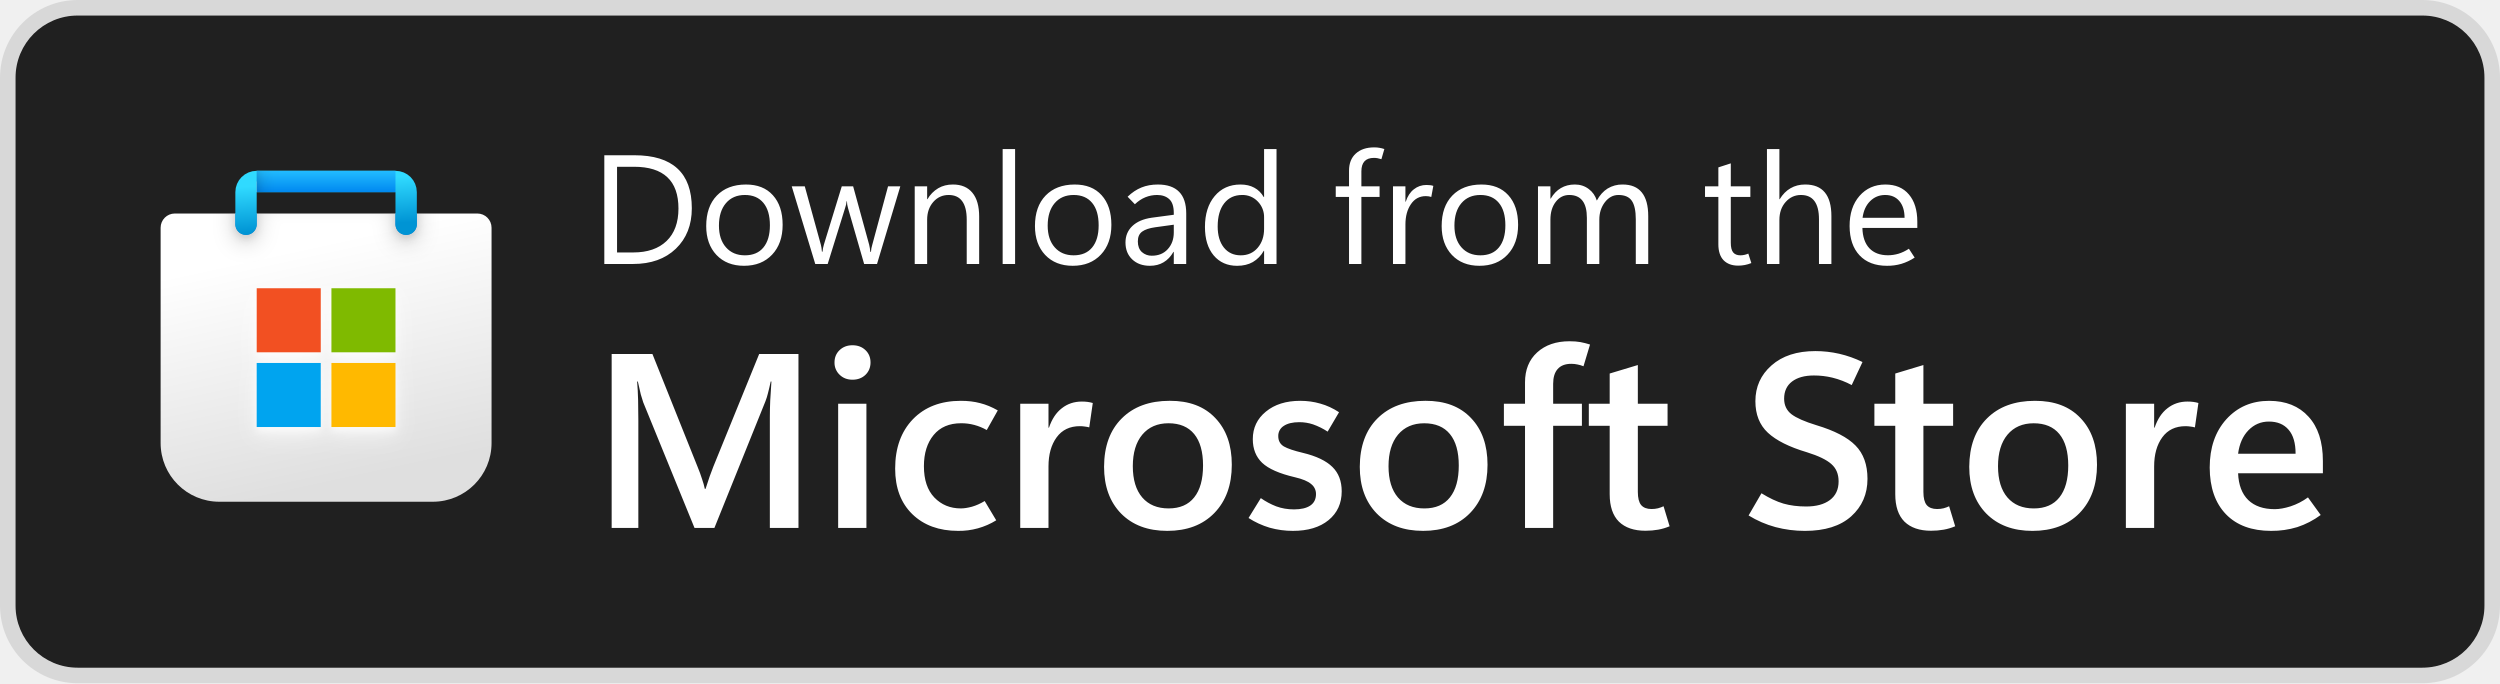
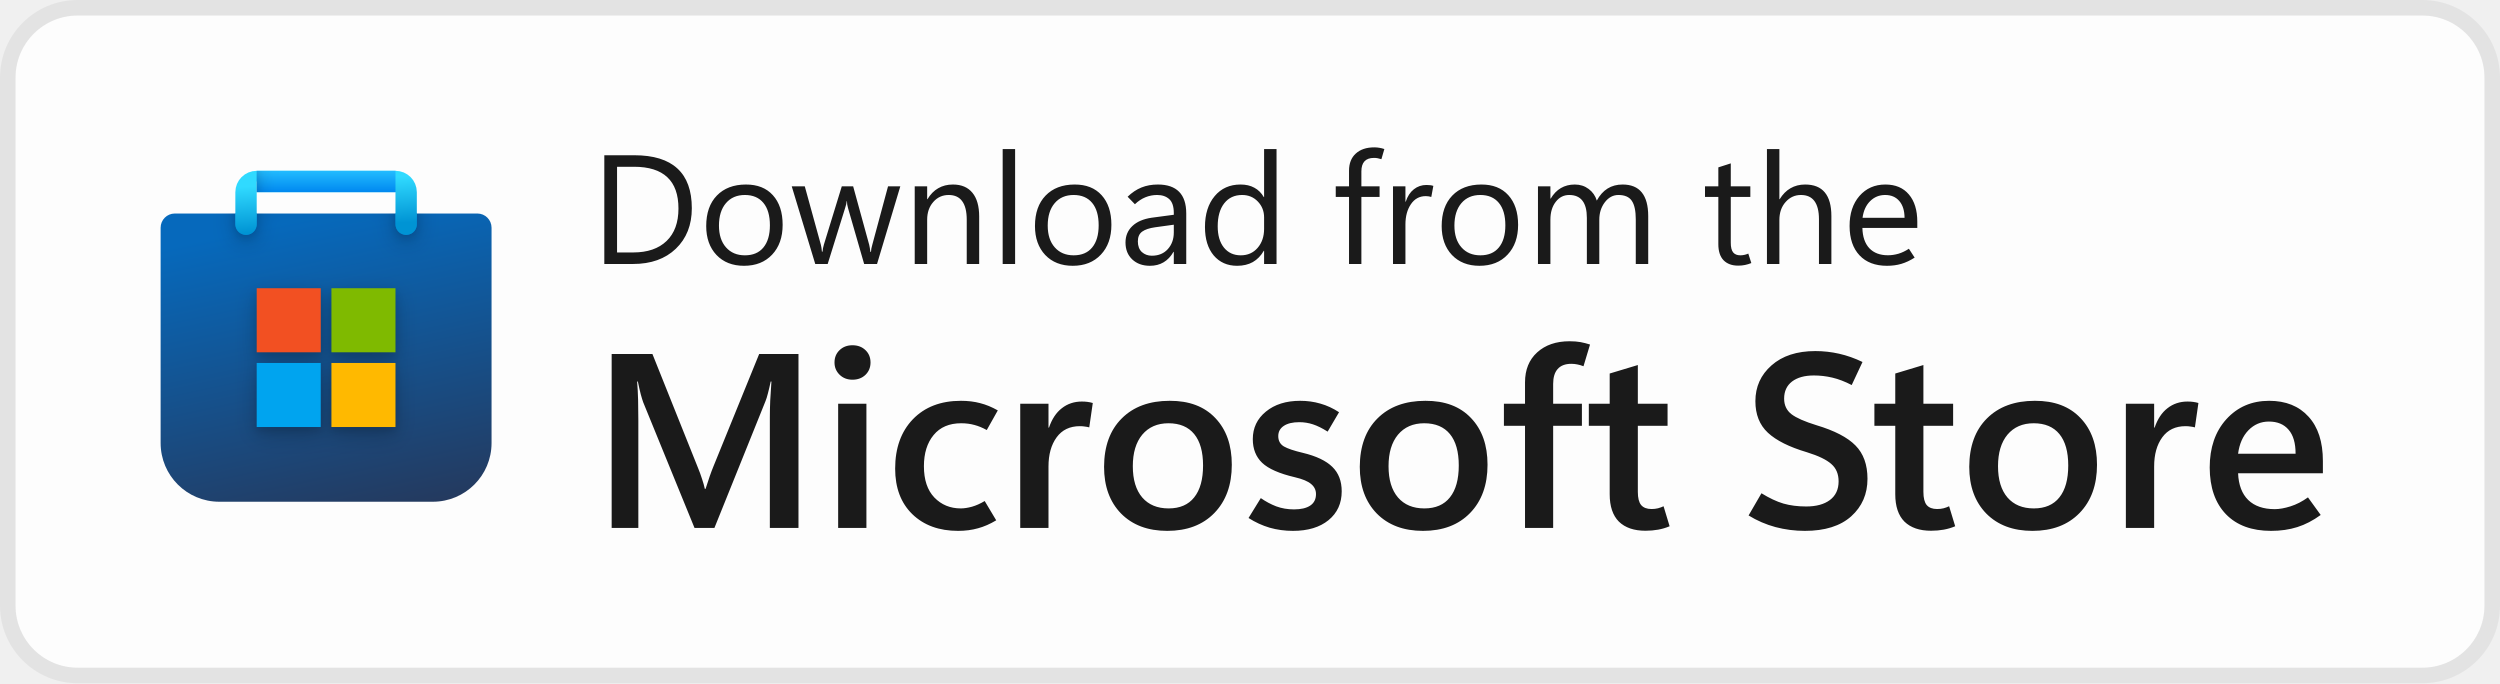
- <svg xmlns="http://www.w3.org/2000/svg" width="161" height="44" fill="none">
-   <rect width="159" height="42" x="1" y="1" fill="#202020" rx="4" />
-   <rect width="160" height="43" x=".5" y=".5" stroke="#000" stroke-opacity=".1" rx="4.5" />
-   <g clip-path="url(#a)">
-     <g clip-path="url(#b)">
-       <path fill="url(#c)" d="M10.344 14.667c0-.507.41-.917.916-.917h19.48c.506 0 .916.41.916.917V28.53a3.78 3.78 0 0 1-3.781 3.782h-13.75a3.78 3.78 0 0 1-3.781-3.782z" />
-       <mask id="g" width="22" height="20" x="10" y="13" maskUnits="userSpaceOnUse" style="mask-type:alpha">
-         <path fill="url(#d)" d="M10.344 14.667c0-.507.41-.917.916-.917h19.48c.506 0 .916.41.916.917V28.53a3.78 3.78 0 0 1-3.781 3.782h-13.75a3.78 3.78 0 0 1-3.781-3.782z" />
+ <svg xmlns="http://www.w3.org/2000/svg" width="161" height="44" viewBox="0 0 161 44" fill="none">
+   <rect x="1" y="1" width="159" height="42" rx="4" fill="#FDFDFD" />
+   <rect x="0.5" y="0.5" width="160" height="43" rx="4.5" stroke="black" stroke-opacity="0.058" />
+   <g clip-path="url(#clip0_1049_9143)">
+     <g clip-path="url(#clip1_1049_9143)">
+       <path d="M10.344 14.667C10.344 14.16 10.754 13.75 11.26 13.75H30.74C31.246 13.75 31.656 14.16 31.656 14.667V28.531C31.656 30.62 29.963 32.312 27.875 32.312H14.125C12.037 32.312 10.344 30.62 10.344 28.531V14.667Z" fill="url(#paint0_linear_1049_9143)" />
+       <mask id="mask0_1049_9143" style="mask-type:alpha" maskUnits="userSpaceOnUse" x="10" y="13" width="22" height="20">
+         <path d="M10.344 14.667C10.344 14.16 10.754 13.75 11.26 13.75H30.74C31.246 13.75 31.656 14.16 31.656 14.667V28.531C31.656 30.62 29.963 32.312 27.875 32.312H14.125C12.037 32.312 10.344 30.62 10.344 28.531V14.667Z" fill="url(#paint1_linear_1049_9143)" />
      </mask>
-       <g filter="url(#e)" mask="url(#g)">
-         <path stroke="url(#h)" stroke-linecap="round" stroke-width="1.375" d="M15.844 14.438v-2.75h10.312v2.75" />
+       <g mask="url(#mask0_1049_9143)">
+         <g filter="url(#filter0_dd_1049_9143)">
+           <path d="M15.844 14.438V11.688H26.156V14.438" stroke="url(#paint2_linear_1049_9143)" stroke-width="1.375" stroke-linecap="round" />
+         </g>
      </g>
-       <g filter="url(#i)">
-         <path fill="#F25022" d="M20.657 18.563h-4.125v4.125h4.125z" />
-         <path fill="#7FBA00" d="M25.469 18.563h-4.125v4.125h4.125z" />
-         <path fill="#FFB900" d="M25.469 23.375h-4.125V27.5h4.125z" />
-         <path fill="#00A4EF" d="M20.656 23.375h-4.125V27.5h4.125z" />
+       <g filter="url(#filter1_dd_1049_9143)">
+         <path d="M20.657 18.562H16.532V22.688H20.657V18.562Z" fill="#F25022" />
+         <path d="M25.469 18.562H21.344V22.688H25.469V18.562Z" fill="#7FBA00" />
+         <path d="M25.469 23.375H21.344V27.5H25.469V23.375Z" fill="#FFB900" />
+         <path d="M20.656 23.375H16.531V27.5H20.656V23.375Z" fill="#00A4EF" />
      </g>
-       <path stroke="url(#j)" stroke-linecap="round" stroke-width="1.375" d="M15.844 14.438v-2.063c0-.38.308-.687.687-.687h8.938c.38 0 .687.307.687.687v2.063" />
-       <path fill="url(#k)" d="M16.531 11h8.938v1.375h-8.938z" />
-       <mask id="n" width="10" height="2" x="16" y="11" maskUnits="userSpaceOnUse" style="mask-type:alpha">
-         <path fill="url(#l)" d="M16.531 11h8.938v1.375h-8.938z" />
+       <path d="M15.844 14.438V12.375C15.844 11.995 16.152 11.688 16.531 11.688H25.469C25.848 11.688 26.156 11.995 26.156 12.375V14.438" stroke="url(#paint3_linear_1049_9143)" stroke-width="1.375" stroke-linecap="round" />
+       <rect x="16.531" y="11" width="8.938" height="1.375" fill="url(#paint4_linear_1049_9143)" />
+       <mask id="mask1_1049_9143" style="mask-type:alpha" maskUnits="userSpaceOnUse" x="16" y="11" width="10" height="2">
+         <rect x="16.531" y="11" width="8.938" height="1.375" fill="url(#paint5_linear_1049_9143)" />
      </mask>
-       <g filter="url(#m)" mask="url(#n)">
-         <path fill="#C4C4C4" d="M14.545 11.688h1.986v3.438h-1.986z" />
+       <g mask="url(#mask1_1049_9143)">
+         <g filter="url(#filter2_dd_1049_9143)">
+           <rect x="14.545" y="11.688" width="1.986" height="3.438" fill="#C4C4C4" />
+         </g>
      </g>
    </g>
  </g>
-   <path fill="#fff" d="M38.918 17V9.998h1.934q1.85 0 2.773.854.928.85.928 2.56 0 1.62-1.03 2.607-1.026.981-2.75.981zm.82-6.26v5.518h1.045q1.377 0 2.144-.737.765-.738.766-2.09 0-1.348-.717-2.017-.713-.674-2.144-.674zm8.174 6.377q-1.109 0-1.772-.698-.66-.703-.66-1.86 0-1.255.684-1.963t1.865-.713q1.119-.005 1.743.688.63.694.63 1.91 0 1.2-.678 1.918-.674.718-1.812.718m.059-.674q.776 0 1.191-.503.42-.507.42-1.43 0-.942-.42-1.445-.42-.509-1.191-.508-.772 0-1.221.527t-.45 1.445q0 .89.455 1.402.454.512 1.216.512M57.98 12l-1.5 5h-.83l-1.035-3.589a2 2 0 0 1-.053-.23l-.02-.224h-.02a1.3 1.3 0 0 1-.034.22q-.024.093-.068.234L53.303 17h-.801l-1.514-5h.84l1.035 3.76q.025.082.04.195.018.113.029.254h.039a3 3 0 0 1 .029-.22q.02-.117.059-.239L54.21 12h.732l1.035 3.77q.025.092.04.205.02.107.034.244h.039a1.8 1.8 0 0 1 .083-.45L57.19 12zm5.078 5h-.801v-2.852q0-.795-.293-1.191-.288-.4-.87-.4-.6 0-.995.454-.39.45-.391 1.137V17h-.8v-5h.8v.83h.02a1.93 1.93 0 0 1 .693-.708q.41-.24.947-.24.82 0 1.255.533.435.528.435 1.528zm1.513 0V9.598h.801V17zm4.512.117q-1.109 0-1.773-.698-.659-.703-.659-1.86 0-1.255.684-1.963t1.865-.713q1.119-.005 1.743.688.63.694.63 1.91 0 1.2-.678 1.918-.675.718-1.812.718m.059-.674q.775 0 1.191-.503.42-.507.42-1.43 0-.942-.42-1.445-.42-.509-1.191-.508-.772 0-1.221.527t-.45 1.445q0 .89.455 1.402.454.512 1.216.512m7.25.557h-.8v-.781h-.02q-.258.45-.64.674-.375.224-.878.224-.704 0-1.138-.41-.435-.41-.435-1.089 0-.64.44-1.06t1.245-.537l1.426-.19v-.112q0-.63-.293-.894-.293-.268-.781-.268-.391 0-.752.146-.362.147-.68.45l-.468-.484q.42-.405.894-.596t1.054-.19q.909 0 1.368.469.459.463.459 1.396zm-.8-2.031v-.498l-1.206.166q-.552.078-.83.278-.279.201-.279.63 0 .45.26.688a.93.93 0 0 0 .639.235q.65 0 1.03-.425.386-.425.386-1.074m5.796 1.181a1.9 1.9 0 0 1-.708.728q-.425.24-1.011.24-.942 0-1.509-.67-.561-.674-.561-1.83 0-1.242.625-1.988.624-.747 1.665-.747.517 0 .888.205.376.2.61.605h.02V9.598h.801V17h-.8v-.85zm-2.97-1.572q0 .864.401 1.367.405.498 1.084.498.675 0 1.09-.483.414-.484.414-1.22v-.738a1.42 1.42 0 0 0-.405-1.025 1.34 1.34 0 0 0-1.01-.42q-.734 0-1.153.537t-.42 1.484m10.543-4.326a2 2 0 0 0-.25-.064 1.3 1.3 0 0 0-.229-.02q-.41 0-.61.22t-.2.645V12h1.172v.684h-1.172V17h-.796v-4.316h-.855V12h.855v-1.006q0-.708.434-1.103.435-.4 1.192-.4.186 0 .337.029.15.024.312.078zm3.213 2.432a1 1 0 0 0-.166-.04 1 1 0 0 0-.186-.014q-.61 0-.962.522-.351.517-.351 1.3V17h-.801v-5h.8v.991h.02q.17-.527.523-.8.351-.279.81-.279.152 0 .254.015.108.014.19.044zm3.1 4.433q-1.109 0-1.772-.698-.66-.703-.66-1.86 0-1.255.684-1.963t1.866-.713q1.117-.005 1.743.688.63.694.63 1.91 0 1.2-.68 1.918-.673.718-1.81.718m.059-.674q.777 0 1.191-.503.42-.507.42-1.43 0-.942-.42-1.445-.42-.509-1.191-.508-.771 0-1.22.527-.45.527-.45 1.445 0 .89.454 1.402t1.216.512m10.811.557h-.801v-2.871q0-.83-.259-1.201-.254-.371-.859-.371-.513 0-.874.468-.357.47-.357 1.123V17h-.801v-2.969q0-.737-.283-1.103-.283-.371-.854-.371-.528 0-.869.444-.342.44-.342 1.147V17h-.801v-5h.8v.791h.02q.268-.454.655-.679.39-.23.898-.23.513 0 .894.289.38.284.522.747.279-.518.693-.776a1.8 1.8 0 0 1 .967-.26q.825 0 1.235.509.416.508.416 1.528zm6.64-.059a2.2 2.2 0 0 1-.849.166q-.596 0-.938-.346-.337-.352-.337-1.035v-3.042h-.859V12h.859v-1.22l.801-.26V12h1.26v.684h-1.26v2.949q0 .43.151.62.156.19.464.19.147 0 .283-.034.137-.035.23-.078zm5.156.059h-.8v-2.88q0-.782-.293-1.173-.288-.39-.869-.39-.587 0-.987.454-.4.45-.4 1.157V17h-.801V9.598h.801v3.232h.019q.288-.474.699-.708.41-.24.942-.24.845 0 1.265.509.424.508.424 1.528zm5.533-2.32h-3.536q.02.845.445 1.304.43.455 1.201.455.337 0 .674-.098.341-.103.674-.322l.371.57a3.3 3.3 0 0 1-.85.401 3.2 3.2 0 0 1-.932.127q-1.134 0-1.768-.674t-.64-1.88q-.004-1.206.635-1.943.645-.737 1.67-.737.977 0 1.514.64.542.634.542 1.762zm-.821-.654q-.004-.693-.337-1.079-.331-.39-.913-.39-.571 0-.971.4-.396.395-.484 1.07zM51.422 34h-1.844v-7.148q0-.485.024-1.055.03-.578.078-1.227h-.047q-.094.445-.18.766a4 4 0 0 1-.156.5L46.007 34h-1.28l-3.305-8.094a8 8 0 0 1-.156-.508q-.086-.336-.188-.828h-.047q.047.563.063 1.196.015.624.015 1.32V34h-1.718V22.797h2.625l2.914 7.281q.171.414.28.766.12.343.18.64h.047q.141-.446.266-.804a12 12 0 0 1 .234-.625l2.954-7.258h2.53zm3.476-9.547q-.5 0-.828-.32a1.06 1.06 0 0 1-.328-.79q0-.483.328-.796.33-.313.828-.313.509 0 .836.313.329.312.328.797 0 .476-.328.797-.327.312-.836.312M55.797 34h-1.82v-8h1.82zm8.36-.492a4.54 4.54 0 0 1-2.454.68q-1.843 0-2.953-1.079-1.101-1.077-1.102-2.93 0-1.99 1.141-3.179 1.149-1.188 3.094-1.187.68 0 1.234.148.563.14 1.14.469l-.71 1.265a3.4 3.4 0 0 0-.797-.328 3.2 3.2 0 0 0-.852-.11q-1.148 0-1.773.759-.625.758-.625 2.007 0 1.313.672 2.016.679.703 1.703.703.312 0 .719-.11.406-.116.82-.366zm5.991-5.985a2 2 0 0 0-.289-.054 2 2 0 0 0-.312-.024q-.976 0-1.5.72-.524.717-.524 1.874V34h-1.82v-8h1.82v1.54h.032q.28-.83.828-1.25.546-.43 1.289-.43.21 0 .375.023.172.023.328.07zm5.024 6.665q-1.875 0-2.977-1.118-1.093-1.125-1.093-3.008.007-1.992 1.14-3.117 1.133-1.133 3.086-1.133 1.882-.008 2.938 1.11 1.062 1.11 1.062 3.008 0 1.952-1.125 3.11-1.117 1.148-3.031 1.148m.086-1.446q1.086 0 1.648-.71.57-.712.57-2.055 0-1.328-.57-2.024-.57-.695-1.656-.695-1.07 0-1.687.734-.61.735-.61 2.031 0 1.305.61 2.016.608.703 1.695.703m5.148.617.79-1.28q.468.327.992.53.53.196 1.148.196.672 0 1.039-.242.375-.25.375-.743a.8.8 0 0 0-.312-.648q-.306-.266-1.047-.438-1.5-.351-2.11-.93-.6-.577-.601-1.523 0-1.086.843-1.773.844-.695 2.211-.695.68 0 1.297.18.618.171 1.203.554l-.734 1.25a4.3 4.3 0 0 0-.945-.469 2.8 2.8 0 0 0-.883-.14q-.64 0-1 .242a.75.75 0 0 0-.352.656q0 .445.36.664.366.21 1.226.414 1.297.312 1.899.906.6.585.601 1.57 0 1.165-.851 1.86-.844.688-2.29.688a5.5 5.5 0 0 1-1.5-.204 5.3 5.3 0 0 1-1.359-.625m11.235.828q-1.875 0-2.977-1.117-1.095-1.125-1.094-3.008.009-1.992 1.14-3.117 1.134-1.133 3.087-1.133 1.882-.008 2.937 1.11 1.063 1.11 1.063 3.008 0 1.952-1.125 3.11-1.117 1.148-3.031 1.148m.086-1.445q1.086 0 1.648-.71.57-.712.57-2.055 0-1.328-.57-2.024-.57-.695-1.656-.695-1.07 0-1.688.734-.61.735-.61 2.031 0 1.305.61 2.016.61.703 1.696.703m10.25-9.156a2 2 0 0 0-.399-.117q-.18-.04-.39-.04-.579 0-.876.337-.289.327-.289.953V26h1.852v1.422h-1.852V34h-1.812v-6.578h-1.36V26h1.36v-1.375q0-1.218.781-1.93.79-.718 2.086-.718.406 0 .703.054.297.055.617.157zm5.546 10.305a3.5 3.5 0 0 1-.734.218q-.383.07-.82.07-1.11 0-1.711-.585-.594-.594-.594-1.766v-4.406h-1.344V26h1.344v-1.945l1.813-.547V26h1.914v1.422h-1.914v4.258q0 .586.211.843.218.258.671.258.219 0 .414-.047.204-.054.36-.132zm5.086-.696.829-1.43q.757.47 1.414.665.656.187 1.468.187.969 0 1.524-.414.562-.422.562-1.203 0-.71-.468-1.117-.462-.414-1.571-.758-1.71-.508-2.515-1.258t-.805-2.031q0-1.39 1.039-2.305 1.04-.922 2.82-.922.782 0 1.539.172a7 7 0 0 1 1.5.532l-.695 1.484a5.4 5.4 0 0 0-1.242-.477 5 5 0 0 0-1.196-.14q-.89 0-1.406.39-.507.39-.508 1.102 0 .633.469 1 .469.36 1.61.71 1.75.525 2.515 1.305.774.781.774 2.149 0 1.47-1.047 2.414-1.047.938-2.985.938-.968 0-1.89-.243a6.6 6.6 0 0 1-1.735-.75m13.305.696a3.5 3.5 0 0 1-.734.218 4.6 4.6 0 0 1-.821.07q-1.109 0-1.711-.585-.593-.594-.593-1.766v-4.406h-1.344V26h1.344v-1.945l1.812-.547V26h1.914v1.422h-1.914v4.258q0 .586.211.843.219.258.672.258.219 0 .414-.047.203-.054.359-.132zm4.977.297q-1.875 0-2.977-1.118-1.094-1.125-1.094-3.008.009-1.992 1.141-3.117 1.133-1.133 3.086-1.133 1.882-.008 2.937 1.11 1.063 1.11 1.063 3.008 0 1.952-1.125 3.11-1.117 1.148-3.031 1.148m.086-1.446q1.086 0 1.648-.71.57-.712.57-2.055 0-1.328-.57-2.024-.57-.695-1.656-.695-1.07 0-1.688.734-.609.735-.609 2.031 0 1.305.609 2.016.61.703 1.696.703m10.375-5.219a2 2 0 0 0-.29-.054 2 2 0 0 0-.312-.024q-.977 0-1.5.72-.523.717-.523 1.874V34h-1.821v-8h1.821v1.54h.031q.28-.83.828-1.25.547-.43 1.289-.43.212 0 .375.023.172.023.328.07zm8.242 2.954h-5.461q.047 1.132.656 1.726.61.586 1.703.586.446 0 1.016-.18a4 4 0 0 0 1.125-.578l.82 1.133a5.3 5.3 0 0 1-1.508.781 5.6 5.6 0 0 1-1.687.242q-1.868 0-2.906-1.07-1.04-1.078-1.047-3.008 0-1.92 1.07-3.109 1.078-1.188 2.758-1.187 1.609 0 2.531 1.015.93 1.008.93 2.86zm-1.758-1.258q0-1.031-.453-1.547-.446-.524-1.266-.524-.773 0-1.32.563-.539.555-.664 1.508z" />
+   <path d="M38.918 17V9.998H40.852C42.085 9.998 43.01 10.283 43.625 10.852C44.243 11.419 44.553 12.272 44.553 13.411C44.553 14.492 44.209 15.361 43.523 16.019C42.839 16.673 41.922 17 40.773 17H38.918ZM39.738 10.74V16.258H40.783C41.701 16.258 42.416 16.012 42.927 15.521C43.438 15.029 43.693 14.332 43.693 13.431C43.693 12.532 43.454 11.86 42.976 11.414C42.5 10.965 41.786 10.74 40.832 10.74H39.738ZM47.912 17.117C47.173 17.117 46.582 16.884 46.14 16.419C45.7 15.95 45.48 15.33 45.48 14.559C45.48 13.722 45.708 13.068 46.164 12.596C46.62 12.124 47.242 11.886 48.029 11.883C48.775 11.88 49.356 12.109 49.773 12.571C50.192 13.034 50.402 13.67 50.402 14.48C50.402 15.281 50.176 15.921 49.724 16.399C49.274 16.878 48.671 17.117 47.912 17.117ZM47.971 16.443C48.488 16.443 48.885 16.276 49.162 15.94C49.442 15.602 49.582 15.125 49.582 14.51C49.582 13.882 49.442 13.4 49.162 13.065C48.882 12.726 48.485 12.557 47.971 12.557C47.456 12.557 47.05 12.732 46.75 13.084C46.45 13.435 46.301 13.917 46.301 14.529C46.301 15.122 46.452 15.589 46.755 15.931C47.058 16.273 47.463 16.443 47.971 16.443ZM57.98 12L56.481 17H55.651L54.616 13.411C54.59 13.32 54.572 13.243 54.562 13.182C54.556 13.117 54.55 13.042 54.543 12.957H54.523C54.517 13.042 54.505 13.115 54.489 13.177C54.473 13.239 54.45 13.317 54.421 13.411L53.303 17H52.502L50.988 12H51.828L52.863 15.76C52.88 15.815 52.893 15.88 52.902 15.955C52.915 16.03 52.925 16.115 52.932 16.209H52.971C52.977 16.137 52.987 16.064 53 15.989C53.013 15.911 53.033 15.831 53.059 15.75L54.211 12H54.943L55.978 15.77C55.995 15.831 56.008 15.9 56.018 15.975C56.031 16.046 56.042 16.128 56.052 16.219H56.091C56.094 16.154 56.102 16.084 56.115 16.009C56.132 15.934 56.151 15.854 56.174 15.77L57.19 12H57.98ZM63.059 17H62.258V14.148C62.258 13.618 62.16 13.221 61.965 12.957C61.773 12.69 61.483 12.557 61.096 12.557C60.695 12.557 60.363 12.708 60.1 13.011C59.839 13.31 59.709 13.69 59.709 14.148V17H58.908V12H59.709V12.83H59.728C59.917 12.514 60.148 12.278 60.422 12.122C60.695 11.963 61.011 11.883 61.369 11.883C61.916 11.883 62.334 12.06 62.624 12.415C62.914 12.767 63.059 13.276 63.059 13.943V17ZM64.572 17V9.598H65.373V17H64.572ZM69.084 17.117C68.345 17.117 67.754 16.884 67.311 16.419C66.872 15.95 66.652 15.33 66.652 14.559C66.652 13.722 66.88 13.068 67.336 12.596C67.792 12.124 68.413 11.886 69.201 11.883C69.947 11.88 70.528 12.109 70.944 12.571C71.364 13.034 71.574 13.67 71.574 14.48C71.574 15.281 71.348 15.921 70.895 16.399C70.446 16.878 69.842 17.117 69.084 17.117ZM69.143 16.443C69.66 16.443 70.057 16.276 70.334 15.94C70.614 15.602 70.754 15.125 70.754 14.51C70.754 13.882 70.614 13.4 70.334 13.065C70.054 12.726 69.657 12.557 69.143 12.557C68.628 12.557 68.221 12.732 67.922 13.084C67.622 13.435 67.473 13.917 67.473 14.529C67.473 15.122 67.624 15.589 67.927 15.931C68.23 16.273 68.635 16.443 69.143 16.443ZM76.394 17H75.593V16.219H75.573C75.401 16.518 75.188 16.743 74.934 16.893C74.683 17.042 74.39 17.117 74.055 17.117C73.586 17.117 73.207 16.98 72.917 16.707C72.627 16.434 72.482 16.071 72.482 15.618C72.482 15.192 72.629 14.838 72.922 14.559C73.215 14.279 73.63 14.1 74.167 14.021L75.593 13.831V13.719C75.593 13.299 75.495 13.001 75.3 12.825C75.105 12.646 74.844 12.557 74.519 12.557C74.258 12.557 74.007 12.605 73.767 12.703C73.526 12.801 73.299 12.95 73.088 13.152L72.619 12.669C72.899 12.399 73.197 12.2 73.513 12.073C73.829 11.946 74.18 11.883 74.567 11.883C75.173 11.883 75.629 12.039 75.935 12.352C76.241 12.661 76.394 13.126 76.394 13.748V17ZM75.593 14.969V14.471L74.387 14.637C74.019 14.689 73.742 14.782 73.557 14.915C73.371 15.049 73.278 15.258 73.278 15.545C73.278 15.844 73.365 16.074 73.537 16.233C73.713 16.39 73.926 16.468 74.177 16.468C74.61 16.468 74.953 16.326 75.207 16.043C75.464 15.76 75.593 15.402 75.593 14.969ZM81.389 16.15C81.203 16.473 80.967 16.715 80.681 16.878C80.397 17.037 80.061 17.117 79.67 17.117C79.042 17.117 78.539 16.894 78.161 16.448C77.787 15.999 77.6 15.389 77.6 14.617C77.6 13.79 77.808 13.128 78.225 12.63C78.641 12.132 79.196 11.883 79.89 11.883C80.235 11.883 80.531 11.951 80.778 12.088C81.029 12.221 81.232 12.423 81.389 12.693H81.408V9.598H82.209V17H81.408V16.15H81.389ZM78.42 14.578C78.42 15.154 78.553 15.61 78.82 15.945C79.091 16.277 79.452 16.443 79.904 16.443C80.353 16.443 80.716 16.282 80.993 15.96C81.27 15.638 81.408 15.231 81.408 14.739V14.002C81.408 13.598 81.273 13.257 81.003 12.977C80.736 12.697 80.399 12.557 79.992 12.557C79.504 12.557 79.12 12.736 78.84 13.094C78.56 13.452 78.42 13.947 78.42 14.578ZM88.962 10.252C88.871 10.223 88.788 10.201 88.713 10.188C88.641 10.175 88.565 10.169 88.483 10.169C88.21 10.169 88.007 10.242 87.873 10.389C87.74 10.535 87.673 10.75 87.673 11.033V12H88.845V12.684H87.673V17H86.877V12.684H86.022V12H86.877V10.994C86.877 10.522 87.022 10.154 87.311 9.891C87.601 9.624 87.998 9.49 88.503 9.49C88.627 9.49 88.739 9.5 88.84 9.52C88.941 9.536 89.045 9.562 89.152 9.598L88.962 10.252ZM92.175 12.684C92.113 12.664 92.058 12.651 92.009 12.645C91.96 12.635 91.898 12.63 91.823 12.63C91.416 12.63 91.096 12.804 90.861 13.152C90.627 13.497 90.51 13.93 90.51 14.451V17H89.709V12H90.51V12.991H90.529C90.643 12.64 90.817 12.373 91.052 12.19C91.286 12.005 91.556 11.912 91.862 11.912C91.963 11.912 92.048 11.917 92.116 11.927C92.188 11.937 92.251 11.951 92.307 11.971L92.175 12.684ZM95.275 17.117C94.537 17.117 93.946 16.884 93.503 16.419C93.064 15.95 92.844 15.33 92.844 14.559C92.844 13.722 93.072 13.068 93.527 12.596C93.983 12.124 94.605 11.886 95.393 11.883C96.138 11.88 96.719 12.109 97.136 12.571C97.556 13.034 97.766 13.67 97.766 14.48C97.766 15.281 97.539 15.921 97.087 16.399C96.638 16.878 96.034 17.117 95.275 17.117ZM95.334 16.443C95.852 16.443 96.249 16.276 96.525 15.94C96.805 15.602 96.945 15.125 96.945 14.51C96.945 13.882 96.805 13.4 96.525 13.065C96.245 12.726 95.848 12.557 95.334 12.557C94.82 12.557 94.413 12.732 94.113 13.084C93.814 13.435 93.664 13.917 93.664 14.529C93.664 15.122 93.815 15.589 94.118 15.931C94.421 16.273 94.826 16.443 95.334 16.443ZM106.145 17H105.344V14.129C105.344 13.575 105.257 13.175 105.085 12.928C104.916 12.68 104.629 12.557 104.226 12.557C103.884 12.557 103.592 12.713 103.352 13.025C103.114 13.338 102.995 13.712 102.995 14.148V17H102.194V14.031C102.194 13.54 102.1 13.172 101.911 12.928C101.722 12.68 101.438 12.557 101.057 12.557C100.705 12.557 100.415 12.705 100.188 13.001C99.96 13.294 99.846 13.676 99.846 14.148V17H99.045V12H99.846V12.791H99.865C100.044 12.488 100.262 12.262 100.52 12.112C100.78 11.959 101.079 11.883 101.418 11.883C101.76 11.883 102.058 11.979 102.312 12.171C102.565 12.36 102.74 12.609 102.834 12.918C103.02 12.573 103.251 12.314 103.527 12.142C103.804 11.969 104.126 11.883 104.494 11.883C105.044 11.883 105.456 12.052 105.729 12.391C106.006 12.729 106.145 13.239 106.145 13.919V17ZM112.785 16.941C112.648 16.997 112.513 17.037 112.38 17.064C112.25 17.093 112.102 17.107 111.936 17.107C111.538 17.107 111.226 16.992 110.998 16.761C110.773 16.526 110.661 16.181 110.661 15.726V12.684H109.802V12H110.661V10.779L111.462 10.521V12H112.722V12.684H111.462V15.633C111.462 15.919 111.512 16.126 111.613 16.253C111.717 16.38 111.872 16.443 112.077 16.443C112.175 16.443 112.269 16.432 112.36 16.409C112.451 16.386 112.528 16.36 112.59 16.331L112.785 16.941ZM117.941 17H117.141V14.119C117.141 13.598 117.043 13.208 116.848 12.947C116.656 12.687 116.366 12.557 115.979 12.557C115.588 12.557 115.259 12.708 114.992 13.011C114.725 13.31 114.592 13.696 114.592 14.168V17H113.791V9.598H114.592V12.83H114.611C114.803 12.514 115.036 12.278 115.31 12.122C115.583 11.963 115.897 11.883 116.252 11.883C116.815 11.883 117.237 12.052 117.517 12.391C117.8 12.729 117.941 13.239 117.941 13.919V17ZM123.474 14.681H119.938C119.951 15.244 120.1 15.678 120.383 15.984C120.669 16.287 121.07 16.439 121.584 16.439C121.809 16.439 122.033 16.406 122.258 16.341C122.486 16.273 122.71 16.165 122.932 16.019L123.303 16.59C123.02 16.772 122.736 16.906 122.453 16.99C122.17 17.075 121.859 17.117 121.521 17.117C120.765 17.117 120.176 16.893 119.753 16.443C119.33 15.994 119.117 15.367 119.113 14.563C119.11 13.759 119.322 13.112 119.748 12.62C120.178 12.129 120.734 11.883 121.418 11.883C122.069 11.883 122.574 12.096 122.932 12.523C123.293 12.946 123.474 13.533 123.474 14.285V14.681ZM122.653 14.026C122.65 13.564 122.538 13.204 122.316 12.947C122.095 12.687 121.791 12.557 121.403 12.557C121.022 12.557 120.699 12.69 120.432 12.957C120.168 13.221 120.007 13.577 119.948 14.026H122.653Z" fill="black" fill-opacity="0.896" />
+   <path d="M51.422 34H49.578V26.852C49.578 26.529 49.586 26.177 49.602 25.797C49.622 25.412 49.648 25.003 49.68 24.57H49.633C49.57 24.867 49.51 25.122 49.453 25.336C49.401 25.544 49.349 25.711 49.297 25.836L46.008 34H44.727L41.422 25.906C41.38 25.792 41.328 25.622 41.266 25.398C41.208 25.174 41.146 24.898 41.078 24.57H41.031C41.062 24.945 41.083 25.344 41.094 25.766C41.104 26.182 41.109 26.622 41.109 27.086V34H39.391V22.797H42.016L44.93 30.078C45.044 30.354 45.138 30.609 45.211 30.844C45.289 31.073 45.349 31.287 45.391 31.484H45.438C45.531 31.188 45.62 30.919 45.703 30.68C45.786 30.44 45.865 30.232 45.938 30.055L48.891 22.797H51.422V34ZM54.898 24.453C54.565 24.453 54.289 24.346 54.07 24.133C53.852 23.919 53.742 23.656 53.742 23.344C53.742 23.021 53.852 22.755 54.07 22.547C54.289 22.338 54.565 22.234 54.898 22.234C55.237 22.234 55.516 22.338 55.734 22.547C55.953 22.755 56.062 23.021 56.062 23.344C56.062 23.662 55.953 23.927 55.734 24.141C55.516 24.349 55.237 24.453 54.898 24.453ZM55.797 34H53.977V26H55.797V34ZM64.156 33.508C63.76 33.747 63.367 33.919 62.977 34.023C62.586 34.133 62.161 34.188 61.703 34.188C60.474 34.188 59.49 33.828 58.75 33.109C58.016 32.391 57.648 31.414 57.648 30.18C57.648 28.852 58.029 27.792 58.789 27C59.555 26.208 60.586 25.812 61.883 25.812C62.336 25.812 62.747 25.862 63.117 25.961C63.492 26.055 63.872 26.211 64.258 26.43L63.547 27.695C63.276 27.544 63.01 27.435 62.75 27.367C62.49 27.294 62.206 27.258 61.898 27.258C61.133 27.258 60.542 27.51 60.125 28.016C59.708 28.521 59.5 29.19 59.5 30.023C59.5 30.898 59.724 31.57 60.172 32.039C60.625 32.508 61.193 32.742 61.875 32.742C62.083 32.742 62.323 32.706 62.594 32.633C62.865 32.555 63.138 32.432 63.414 32.266L64.156 33.508ZM70.148 27.523C70.049 27.497 69.953 27.479 69.859 27.469C69.771 27.453 69.667 27.445 69.547 27.445C68.896 27.445 68.396 27.685 68.047 28.164C67.698 28.643 67.523 29.268 67.523 30.039V34H65.703V26H67.523V27.539H67.555C67.742 26.987 68.018 26.57 68.383 26.289C68.747 26.003 69.177 25.859 69.672 25.859C69.812 25.859 69.938 25.867 70.047 25.883C70.162 25.898 70.271 25.922 70.375 25.953L70.148 27.523ZM75.172 34.188C73.922 34.188 72.93 33.815 72.195 33.07C71.466 32.32 71.102 31.318 71.102 30.062C71.107 28.734 71.487 27.695 72.242 26.945C72.997 26.19 74.026 25.812 75.328 25.812C76.583 25.807 77.562 26.177 78.266 26.922C78.974 27.662 79.328 28.664 79.328 29.93C79.328 31.232 78.953 32.268 78.203 33.039C77.458 33.805 76.448 34.188 75.172 34.188ZM75.258 32.742C75.982 32.742 76.531 32.505 76.906 32.031C77.287 31.557 77.477 30.872 77.477 29.977C77.477 29.091 77.287 28.417 76.906 27.953C76.526 27.49 75.974 27.258 75.25 27.258C74.537 27.258 73.974 27.503 73.562 27.992C73.156 28.482 72.953 29.159 72.953 30.023C72.953 30.893 73.156 31.565 73.562 32.039C73.969 32.508 74.534 32.742 75.258 32.742ZM80.406 33.359L81.195 32.078C81.508 32.297 81.838 32.474 82.188 32.609C82.542 32.74 82.924 32.805 83.336 32.805C83.784 32.805 84.13 32.724 84.375 32.562C84.625 32.396 84.75 32.148 84.75 31.82C84.75 31.56 84.646 31.344 84.438 31.172C84.234 30.995 83.885 30.849 83.391 30.734C82.391 30.5 81.688 30.19 81.281 29.805C80.88 29.419 80.68 28.912 80.68 28.281C80.68 27.557 80.961 26.966 81.523 26.508C82.086 26.044 82.823 25.812 83.734 25.812C84.188 25.812 84.62 25.872 85.031 25.992C85.443 26.107 85.844 26.292 86.234 26.547L85.5 27.797C85.156 27.578 84.841 27.422 84.555 27.328C84.268 27.234 83.974 27.188 83.672 27.188C83.245 27.188 82.912 27.268 82.672 27.43C82.438 27.586 82.32 27.805 82.32 28.086C82.32 28.383 82.44 28.604 82.68 28.75C82.924 28.891 83.333 29.029 83.906 29.164C84.771 29.372 85.404 29.674 85.805 30.07C86.206 30.461 86.406 30.984 86.406 31.641C86.406 32.417 86.122 33.036 85.555 33.5C84.992 33.958 84.229 34.188 83.266 34.188C82.745 34.188 82.245 34.12 81.766 33.984C81.292 33.844 80.838 33.635 80.406 33.359ZM91.641 34.188C90.391 34.188 89.398 33.815 88.664 33.07C87.935 32.32 87.57 31.318 87.57 30.062C87.576 28.734 87.956 27.695 88.711 26.945C89.466 26.19 90.495 25.812 91.797 25.812C93.052 25.807 94.031 26.177 94.734 26.922C95.443 27.662 95.797 28.664 95.797 29.93C95.797 31.232 95.422 32.268 94.672 33.039C93.927 33.805 92.917 34.188 91.641 34.188ZM91.727 32.742C92.451 32.742 93 32.505 93.375 32.031C93.755 31.557 93.945 30.872 93.945 29.977C93.945 29.091 93.755 28.417 93.375 27.953C92.995 27.49 92.443 27.258 91.719 27.258C91.005 27.258 90.443 27.503 90.031 27.992C89.625 28.482 89.422 29.159 89.422 30.023C89.422 30.893 89.625 31.565 90.031 32.039C90.438 32.508 91.003 32.742 91.727 32.742ZM101.977 23.586C101.831 23.529 101.698 23.49 101.578 23.469C101.458 23.443 101.328 23.43 101.188 23.43C100.802 23.43 100.51 23.542 100.312 23.766C100.12 23.984 100.023 24.302 100.023 24.719V26H101.875V27.422H100.023V34H98.211V27.422H96.852V26H98.211V24.625C98.211 23.812 98.471 23.169 98.992 22.695C99.518 22.216 100.214 21.977 101.078 21.977C101.349 21.977 101.583 21.995 101.781 22.031C101.979 22.068 102.185 22.12 102.398 22.188L101.977 23.586ZM107.523 33.891C107.289 33.99 107.044 34.062 106.789 34.109C106.534 34.156 106.26 34.18 105.969 34.18C105.229 34.18 104.659 33.984 104.258 33.594C103.862 33.198 103.664 32.609 103.664 31.828V27.422H102.32V26H103.664V24.055L105.477 23.508V26H107.391V27.422H105.477V31.68C105.477 32.07 105.547 32.352 105.688 32.523C105.833 32.695 106.057 32.781 106.359 32.781C106.505 32.781 106.643 32.766 106.773 32.734C106.909 32.698 107.029 32.654 107.133 32.602L107.523 33.891ZM112.609 33.195L113.438 31.766C113.943 32.078 114.414 32.3 114.852 32.43C115.289 32.555 115.779 32.617 116.32 32.617C116.966 32.617 117.474 32.479 117.844 32.203C118.219 31.922 118.406 31.521 118.406 31C118.406 30.526 118.25 30.154 117.938 29.883C117.63 29.607 117.107 29.354 116.367 29.125C115.227 28.787 114.388 28.367 113.852 27.867C113.315 27.367 113.047 26.69 113.047 25.836C113.047 24.909 113.393 24.141 114.086 23.531C114.779 22.917 115.719 22.609 116.906 22.609C117.427 22.609 117.94 22.667 118.445 22.781C118.951 22.896 119.451 23.073 119.945 23.312L119.25 24.797C118.818 24.573 118.404 24.414 118.008 24.32C117.617 24.227 117.219 24.18 116.812 24.18C116.219 24.18 115.75 24.31 115.406 24.57C115.068 24.831 114.898 25.198 114.898 25.672C114.898 26.094 115.055 26.427 115.367 26.672C115.68 26.912 116.216 27.148 116.977 27.383C118.143 27.732 118.982 28.167 119.492 28.688C120.008 29.208 120.266 29.924 120.266 30.836C120.266 31.815 119.917 32.62 119.219 33.25C118.521 33.875 117.526 34.188 116.234 34.188C115.589 34.188 114.958 34.107 114.344 33.945C113.729 33.779 113.151 33.529 112.609 33.195ZM125.914 33.891C125.68 33.99 125.435 34.062 125.18 34.109C124.924 34.156 124.651 34.18 124.359 34.18C123.62 34.18 123.049 33.984 122.648 33.594C122.253 33.198 122.055 32.609 122.055 31.828V27.422H120.711V26H122.055V24.055L123.867 23.508V26H125.781V27.422H123.867V31.68C123.867 32.07 123.938 32.352 124.078 32.523C124.224 32.695 124.448 32.781 124.75 32.781C124.896 32.781 125.034 32.766 125.164 32.734C125.299 32.698 125.419 32.654 125.523 32.602L125.914 33.891ZM130.891 34.188C129.641 34.188 128.648 33.815 127.914 33.07C127.185 32.32 126.82 31.318 126.82 30.062C126.826 28.734 127.206 27.695 127.961 26.945C128.716 26.19 129.745 25.812 131.047 25.812C132.302 25.807 133.281 26.177 133.984 26.922C134.693 27.662 135.047 28.664 135.047 29.93C135.047 31.232 134.672 32.268 133.922 33.039C133.177 33.805 132.167 34.188 130.891 34.188ZM130.977 32.742C131.701 32.742 132.25 32.505 132.625 32.031C133.005 31.557 133.195 30.872 133.195 29.977C133.195 29.091 133.005 28.417 132.625 27.953C132.245 27.49 131.693 27.258 130.969 27.258C130.255 27.258 129.693 27.503 129.281 27.992C128.875 28.482 128.672 29.159 128.672 30.023C128.672 30.893 128.875 31.565 129.281 32.039C129.688 32.508 130.253 32.742 130.977 32.742ZM141.352 27.523C141.253 27.497 141.156 27.479 141.062 27.469C140.974 27.453 140.87 27.445 140.75 27.445C140.099 27.445 139.599 27.685 139.25 28.164C138.901 28.643 138.727 29.268 138.727 30.039V34H136.906V26H138.727V27.539H138.758C138.945 26.987 139.221 26.57 139.586 26.289C139.951 26.003 140.38 25.859 140.875 25.859C141.016 25.859 141.141 25.867 141.25 25.883C141.365 25.898 141.474 25.922 141.578 25.953L141.352 27.523ZM149.594 30.477H144.133C144.164 31.232 144.383 31.807 144.789 32.203C145.195 32.594 145.763 32.789 146.492 32.789C146.789 32.789 147.128 32.729 147.508 32.609C147.888 32.49 148.263 32.297 148.633 32.031L149.453 33.164C148.958 33.523 148.456 33.784 147.945 33.945C147.435 34.107 146.872 34.188 146.258 34.188C145.013 34.188 144.044 33.831 143.352 33.117C142.659 32.398 142.31 31.396 142.305 30.109C142.305 28.828 142.661 27.792 143.375 27C144.094 26.208 145.013 25.812 146.133 25.812C147.206 25.812 148.049 26.151 148.664 26.828C149.284 27.5 149.594 28.453 149.594 29.688V30.477ZM147.836 29.219C147.836 28.531 147.685 28.016 147.383 27.672C147.086 27.323 146.664 27.148 146.117 27.148C145.602 27.148 145.161 27.336 144.797 27.711C144.438 28.081 144.216 28.583 144.133 29.219H147.836Z" fill="black" fill-opacity="0.896" />
  <defs>
-     <linearGradient id="c" x1="15.188" x2="19.66" y1="11.008" y2="31.549" gradientUnits="userSpaceOnUse">
-       <stop offset=".271" stop-color="#fff" />
-       <stop offset="1" stop-color="#DFDFDF" />
+     <filter id="filter0_dd_1049_9143" x="13.781" y="10.083" width="14.438" height="6.875" filterUnits="userSpaceOnUse" color-interpolation-filters="sRGB">
+       <feFlood flood-opacity="0" result="BackgroundImageFix" />
+       <feColorMatrix in="SourceAlpha" type="matrix" values="0 0 0 0 0 0 0 0 0 0 0 0 0 0 0 0 0 0 127 0" result="hardAlpha" />
+       <feOffset dy="0.229" />
+       <feGaussianBlur stdDeviation="0.229" />
+       <feColorMatrix type="matrix" values="0 0 0 0 0 0 0 0 0 0 0 0 0 0 0 0 0 0 0.1 0" />
+       <feBlend mode="normal" in2="BackgroundImageFix" result="effect1_dropShadow_1049_9143" />
+       <feColorMatrix in="SourceAlpha" type="matrix" values="0 0 0 0 0 0 0 0 0 0 0 0 0 0 0 0 0 0 127 0" result="hardAlpha" />
+       <feOffset dy="0.458" />
+       <feGaussianBlur stdDeviation="0.688" />
+       <feColorMatrix type="matrix" values="0 0 0 0 0 0 0 0 0 0 0 0 0 0 0 0 0 0 0.2 0" />
+       <feBlend mode="normal" in2="effect1_dropShadow_1049_9143" result="effect2_dropShadow_1049_9143" />
+       <feBlend mode="normal" in="SourceGraphic" in2="effect2_dropShadow_1049_9143" result="shape" />
+     </filter>
+     <filter id="filter1_dd_1049_9143" x="15.156" y="17.646" width="11.688" height="11.688" filterUnits="userSpaceOnUse" color-interpolation-filters="sRGB">
+       <feFlood flood-opacity="0" result="BackgroundImageFix" />
+       <feColorMatrix in="SourceAlpha" type="matrix" values="0 0 0 0 0 0 0 0 0 0 0 0 0 0 0 0 0 0 127 0" result="hardAlpha" />
+       <feOffset dy="0.229" />
+       <feGaussianBlur stdDeviation="0.229" />
+       <feColorMatrix type="matrix" values="0 0 0 0 0 0 0 0 0 0 0 0 0 0 0 0 0 0 0.1 0" />
+       <feBlend mode="normal" in2="BackgroundImageFix" result="effect1_dropShadow_1049_9143" />
+       <feColorMatrix in="SourceAlpha" type="matrix" values="0 0 0 0 0 0 0 0 0 0 0 0 0 0 0 0 0 0 127 0" result="hardAlpha" />
+       <feOffset dy="0.458" />
+       <feGaussianBlur stdDeviation="0.688" />
+       <feColorMatrix type="matrix" values="0 0 0 0 0 0 0 0 0 0 0 0 0 0 0 0 0 0 0.2 0" />
+       <feBlend mode="normal" in2="effect1_dropShadow_1049_9143" result="effect2_dropShadow_1049_9143" />
+       <feBlend mode="normal" in="SourceGraphic" in2="effect2_dropShadow_1049_9143" result="shape" />
+     </filter>
+     <filter id="filter2_dd_1049_9143" x="13.17" y="9.396" width="15.659" height="6.188" filterUnits="userSpaceOnUse" color-interpolation-filters="sRGB">
+       <feFlood flood-opacity="0" result="BackgroundImageFix" />
+       <feColorMatrix in="SourceAlpha" type="matrix" values="0 0 0 0 0 0 0 0 0 0 0 0 0 0 0 0 0 0 127 0" result="hardAlpha" />
+       <feOffset dy="-0.917" />
+       <feGaussianBlur stdDeviation="0.229" />
+       <feColorMatrix type="matrix" values="0 0 0 0 0 0 0 0 0 0 0 0 0 0 0 0 0 0 0.1 0" />
+       <feBlend mode="normal" in2="BackgroundImageFix" result="effect1_dropShadow_1049_9143" />
+       <feColorMatrix in="SourceAlpha" type="matrix" values="0 0 0 0 0 0 0 0 0 0 0 0 0 0 0 0 0 0 127 0" result="hardAlpha" />
+       <feOffset dy="-0.917" />
+       <feGaussianBlur stdDeviation="0.688" />
+       <feColorMatrix type="matrix" values="0 0 0 0 0 0 0 0 0 0 0 0 0 0 0 0 0 0 0.2 0" />
+       <feBlend mode="normal" in2="effect1_dropShadow_1049_9143" result="effect2_dropShadow_1049_9143" />
+       <feBlend mode="normal" in="SourceGraphic" in2="effect2_dropShadow_1049_9143" result="shape" />
+     </filter>
+     <linearGradient id="paint0_linear_1049_9143" x1="21" y1="13.75" x2="25.096" y2="32.954" gradientUnits="userSpaceOnUse">
+       <stop stop-color="#0669BC" />
+       <stop offset="1" stop-color="#243A5F" />
    </linearGradient>
-     <linearGradient id="d" x1="21" x2="25.096" y1="13.75" y2="32.954" gradientUnits="userSpaceOnUse">
+     <linearGradient id="paint1_linear_1049_9143" x1="21" y1="13.75" x2="25.096" y2="32.954" gradientUnits="userSpaceOnUse">
      <stop stop-color="#0078D4" />
      <stop offset="1" stop-color="#114A8B" />
    </linearGradient>
-     <linearGradient id="h" x1="21" x2="21.193" y1="11.688" y2="14.649" gradientUnits="userSpaceOnUse">
+     <linearGradient id="paint2_linear_1049_9143" x1="21" y1="11.688" x2="21.193" y2="14.649" gradientUnits="userSpaceOnUse">
      <stop stop-color="#28AFEA" />
      <stop offset="1" stop-color="#0078D4" />
    </linearGradient>
-     <linearGradient id="j" x1="21" x2="21.193" y1="11.688" y2="14.649" gradientUnits="userSpaceOnUse">
+     <linearGradient id="paint3_linear_1049_9143" x1="21" y1="11.688" x2="21.193" y2="14.649" gradientUnits="userSpaceOnUse">
      <stop stop-color="#30DAFF" />
      <stop offset="1" stop-color="#0094D4" />
    </linearGradient>
-     <linearGradient id="k" x1="20.503" x2="20.503" y1="11" y2="12.375" gradientUnits="userSpaceOnUse">
+     <linearGradient id="paint4_linear_1049_9143" x1="20.503" y1="11" x2="20.503" y2="12.375" gradientUnits="userSpaceOnUse">
      <stop stop-color="#22BCFF" />
      <stop offset="1" stop-color="#0088F0" />
    </linearGradient>
-     <linearGradient id="l" x1="20.503" x2="20.503" y1="11" y2="12.375" gradientUnits="userSpaceOnUse">
+     <linearGradient id="paint5_linear_1049_9143" x1="20.503" y1="11" x2="20.503" y2="12.375" gradientUnits="userSpaceOnUse">
      <stop stop-color="#28AFEA" />
      <stop offset="1" stop-color="#3CCBF4" />
    </linearGradient>
-     <filter id="e" width="14.438" height="6.875" x="13.781" y="10.083" color-interpolation-filters="sRGB" filterUnits="userSpaceOnUse">
-       <feFlood flood-opacity="0" result="BackgroundImageFix" />
-       <feColorMatrix in="SourceAlpha" result="hardAlpha" values="0 0 0 0 0 0 0 0 0 0 0 0 0 0 0 0 0 0 127 0" />
-       <feOffset dy=".229" />
-       <feGaussianBlur stdDeviation=".229" />
-       <feColorMatrix values="0 0 0 0 0 0 0 0 0 0 0 0 0 0 0 0 0 0 0.1 0" />
-       <feBlend in2="BackgroundImageFix" result="effect1_dropShadow_1049_9370" />
-       <feColorMatrix in="SourceAlpha" result="hardAlpha" values="0 0 0 0 0 0 0 0 0 0 0 0 0 0 0 0 0 0 127 0" />
-       <feOffset dy=".458" />
-       <feGaussianBlur stdDeviation=".688" />
-       <feColorMatrix values="0 0 0 0 0 0 0 0 0 0 0 0 0 0 0 0 0 0 0.2 0" />
-       <feBlend in2="effect1_dropShadow_1049_9370" result="effect2_dropShadow_1049_9370" />
-       <feBlend in="SourceGraphic" in2="effect2_dropShadow_1049_9370" result="shape" />
-     </filter>
-     <filter id="i" width="11.688" height="11.688" x="15.156" y="17.646" color-interpolation-filters="sRGB" filterUnits="userSpaceOnUse">
-       <feFlood flood-opacity="0" result="BackgroundImageFix" />
-       <feColorMatrix in="SourceAlpha" result="hardAlpha" values="0 0 0 0 0 0 0 0 0 0 0 0 0 0 0 0 0 0 127 0" />
-       <feOffset dy=".229" />
-       <feGaussianBlur stdDeviation=".229" />
-       <feColorMatrix values="0 0 0 0 1 0 0 0 0 1 0 0 0 0 1 0 0 0 0.6 0" />
-       <feBlend in2="BackgroundImageFix" result="effect1_dropShadow_1049_9370" />
-       <feColorMatrix in="SourceAlpha" result="hardAlpha" values="0 0 0 0 0 0 0 0 0 0 0 0 0 0 0 0 0 0 127 0" />
-       <feOffset dy=".458" />
-       <feGaussianBlur stdDeviation=".688" />
-       <feColorMatrix values="0 0 0 0 1 0 0 0 0 1 0 0 0 0 1 0 0 0 0.6 0" />
-       <feBlend in2="effect1_dropShadow_1049_9370" result="effect2_dropShadow_1049_9370" />
-       <feBlend in="SourceGraphic" in2="effect2_dropShadow_1049_9370" result="shape" />
-     </filter>
-     <filter id="m" width="15.659" height="6.188" x="13.17" y="9.396" color-interpolation-filters="sRGB" filterUnits="userSpaceOnUse">
-       <feFlood flood-opacity="0" result="BackgroundImageFix" />
-       <feColorMatrix in="SourceAlpha" result="hardAlpha" values="0 0 0 0 0 0 0 0 0 0 0 0 0 0 0 0 0 0 127 0" />
-       <feOffset dy="-.917" />
-       <feGaussianBlur stdDeviation=".229" />
-       <feColorMatrix values="0 0 0 0 0 0 0 0 0 0 0 0 0 0 0 0 0 0 0.1 0" />
-       <feBlend in2="BackgroundImageFix" result="effect1_dropShadow_1049_9370" />
-       <feColorMatrix in="SourceAlpha" result="hardAlpha" values="0 0 0 0 0 0 0 0 0 0 0 0 0 0 0 0 0 0 127 0" />
-       <feOffset dy="-.917" />
-       <feGaussianBlur stdDeviation=".688" />
-       <feColorMatrix values="0 0 0 0 0 0 0 0 0 0 0 0 0 0 0 0 0 0 0.2 0" />
-       <feBlend in2="effect1_dropShadow_1049_9370" result="effect2_dropShadow_1049_9370" />
-       <feBlend in="SourceGraphic" in2="effect2_dropShadow_1049_9370" result="shape" />
-     </filter>
-     <clipPath id="a">
-       <path fill="#fff" d="M10 11h22v22H10z" />
+     <clipPath id="clip0_1049_9143">
+       <rect width="22" height="22" fill="white" transform="translate(10 11)" />
    </clipPath>
-     <clipPath id="b">
-       <path fill="#fff" d="M10 11h22v22H10z" />
+     <clipPath id="clip1_1049_9143">
+       <rect width="22" height="22" fill="white" transform="translate(10 11)" />
    </clipPath>
  </defs>
</svg>
